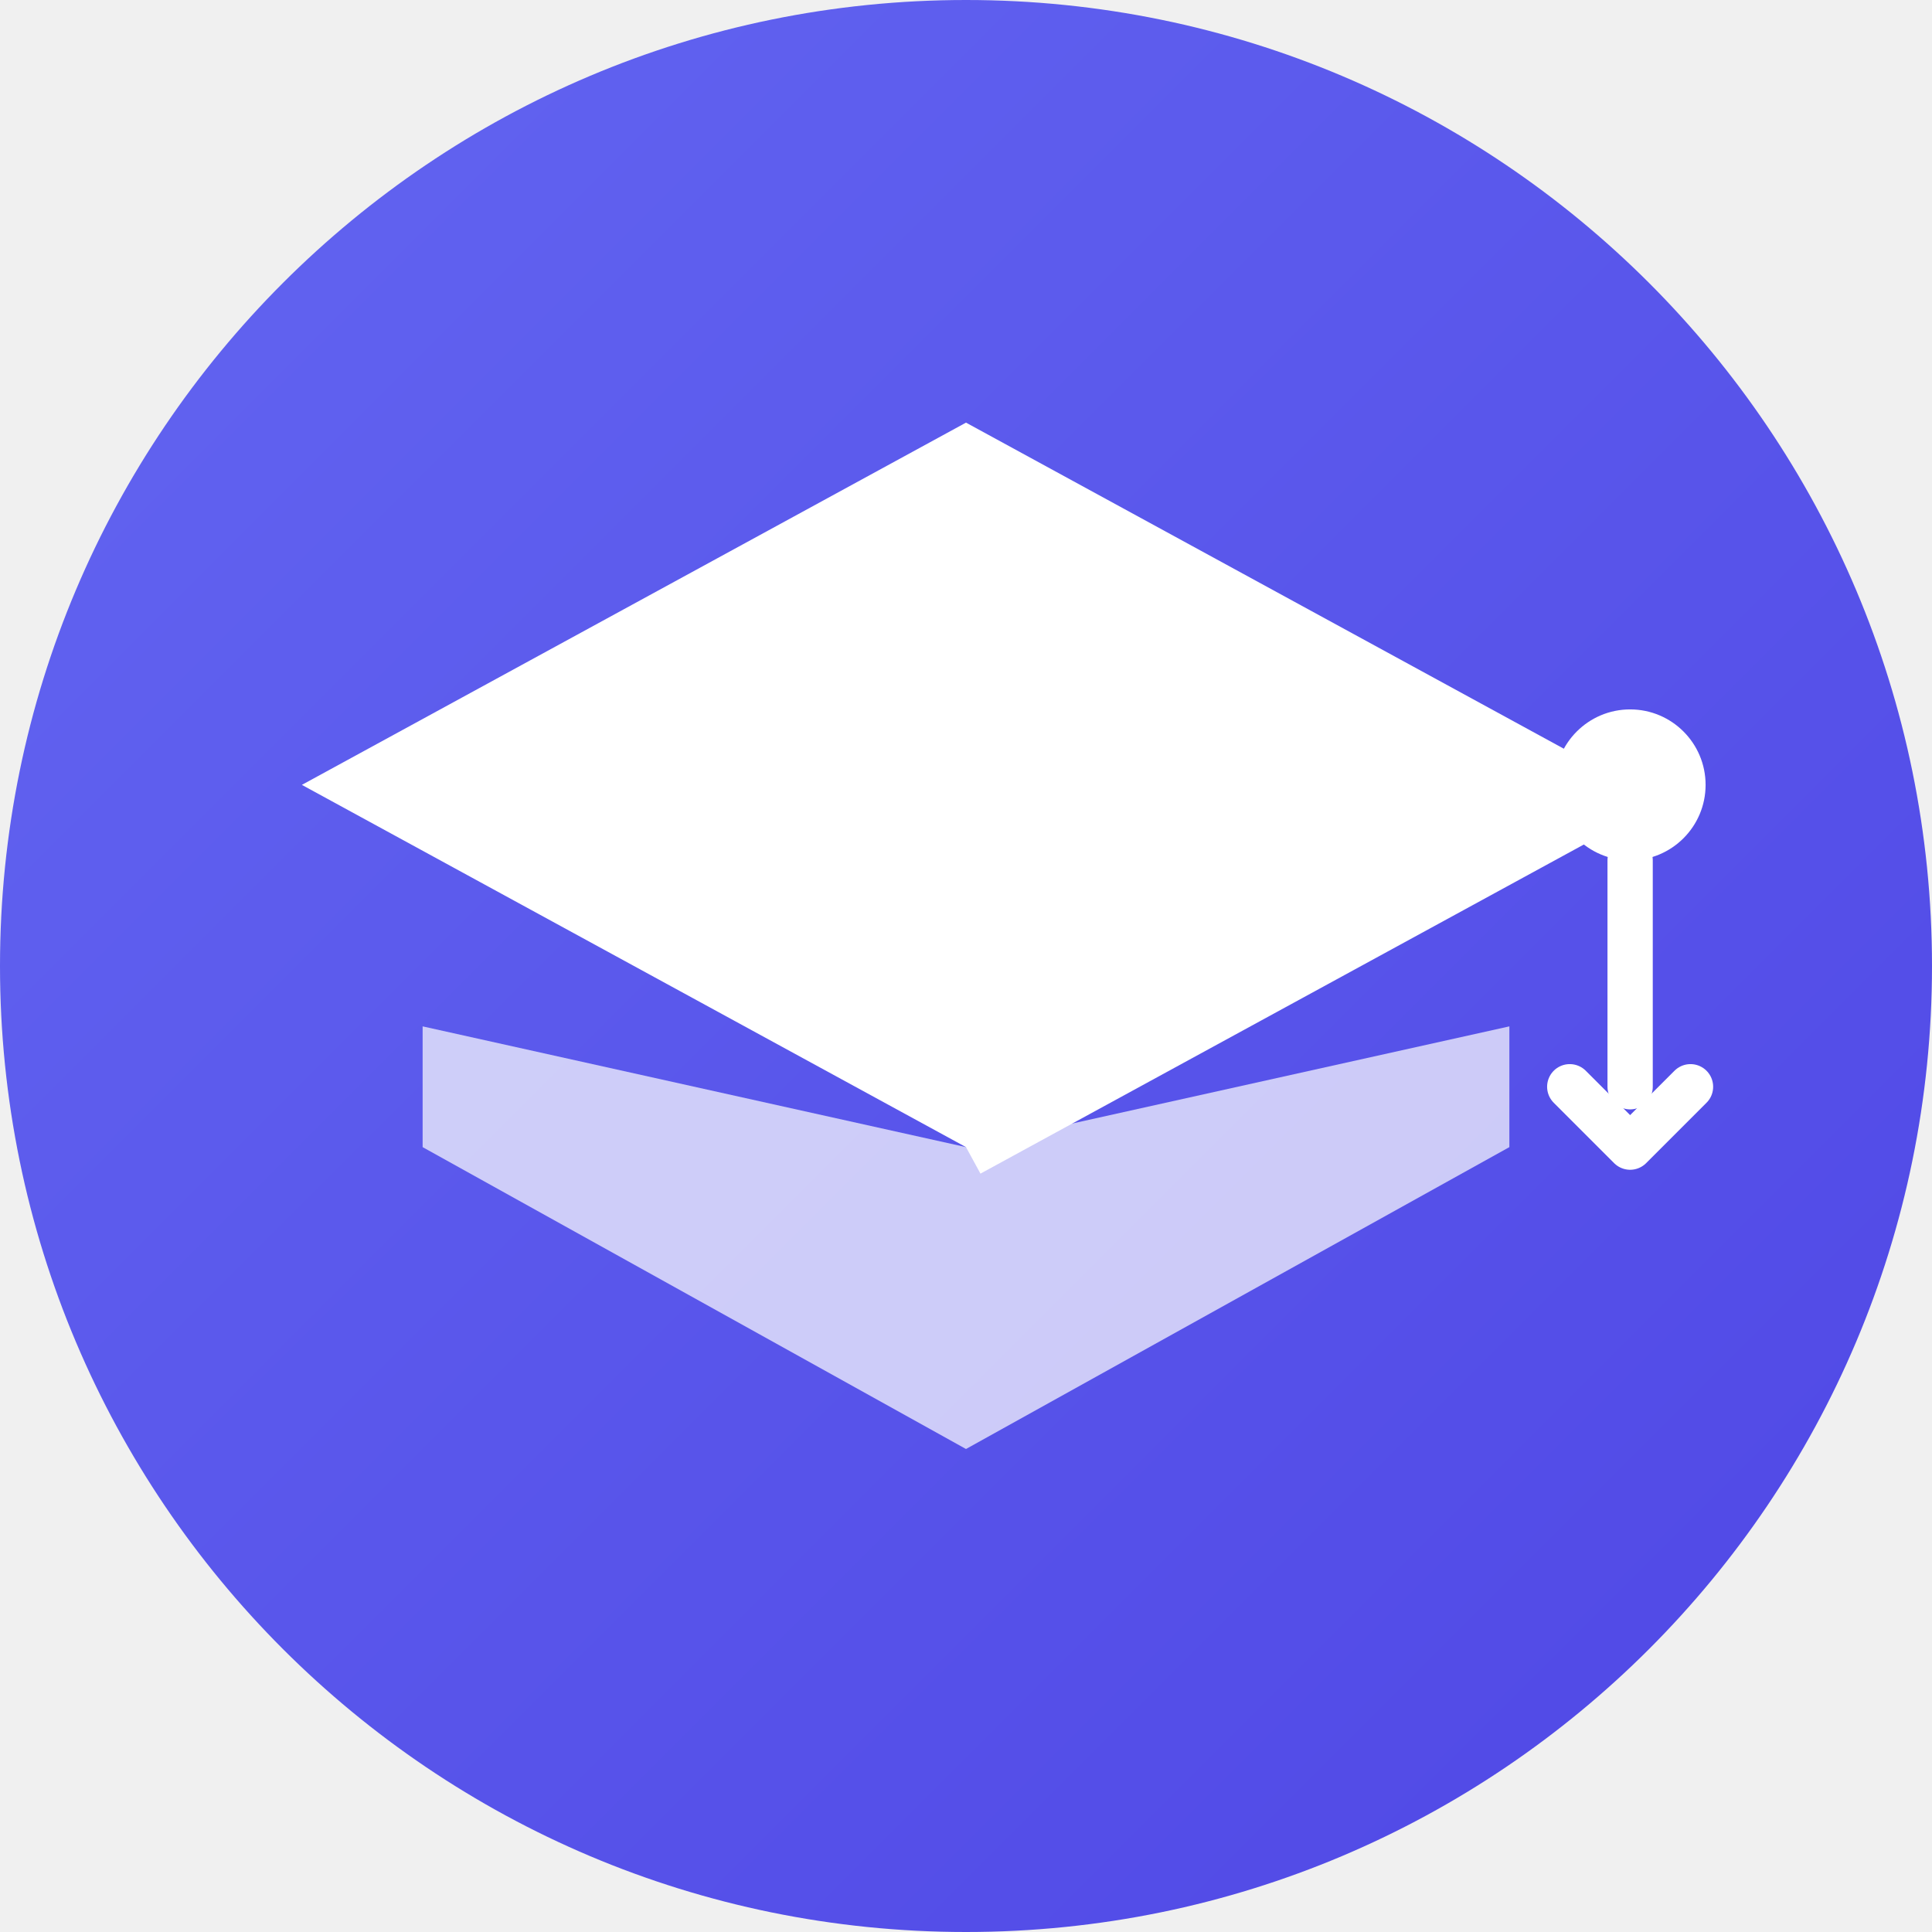
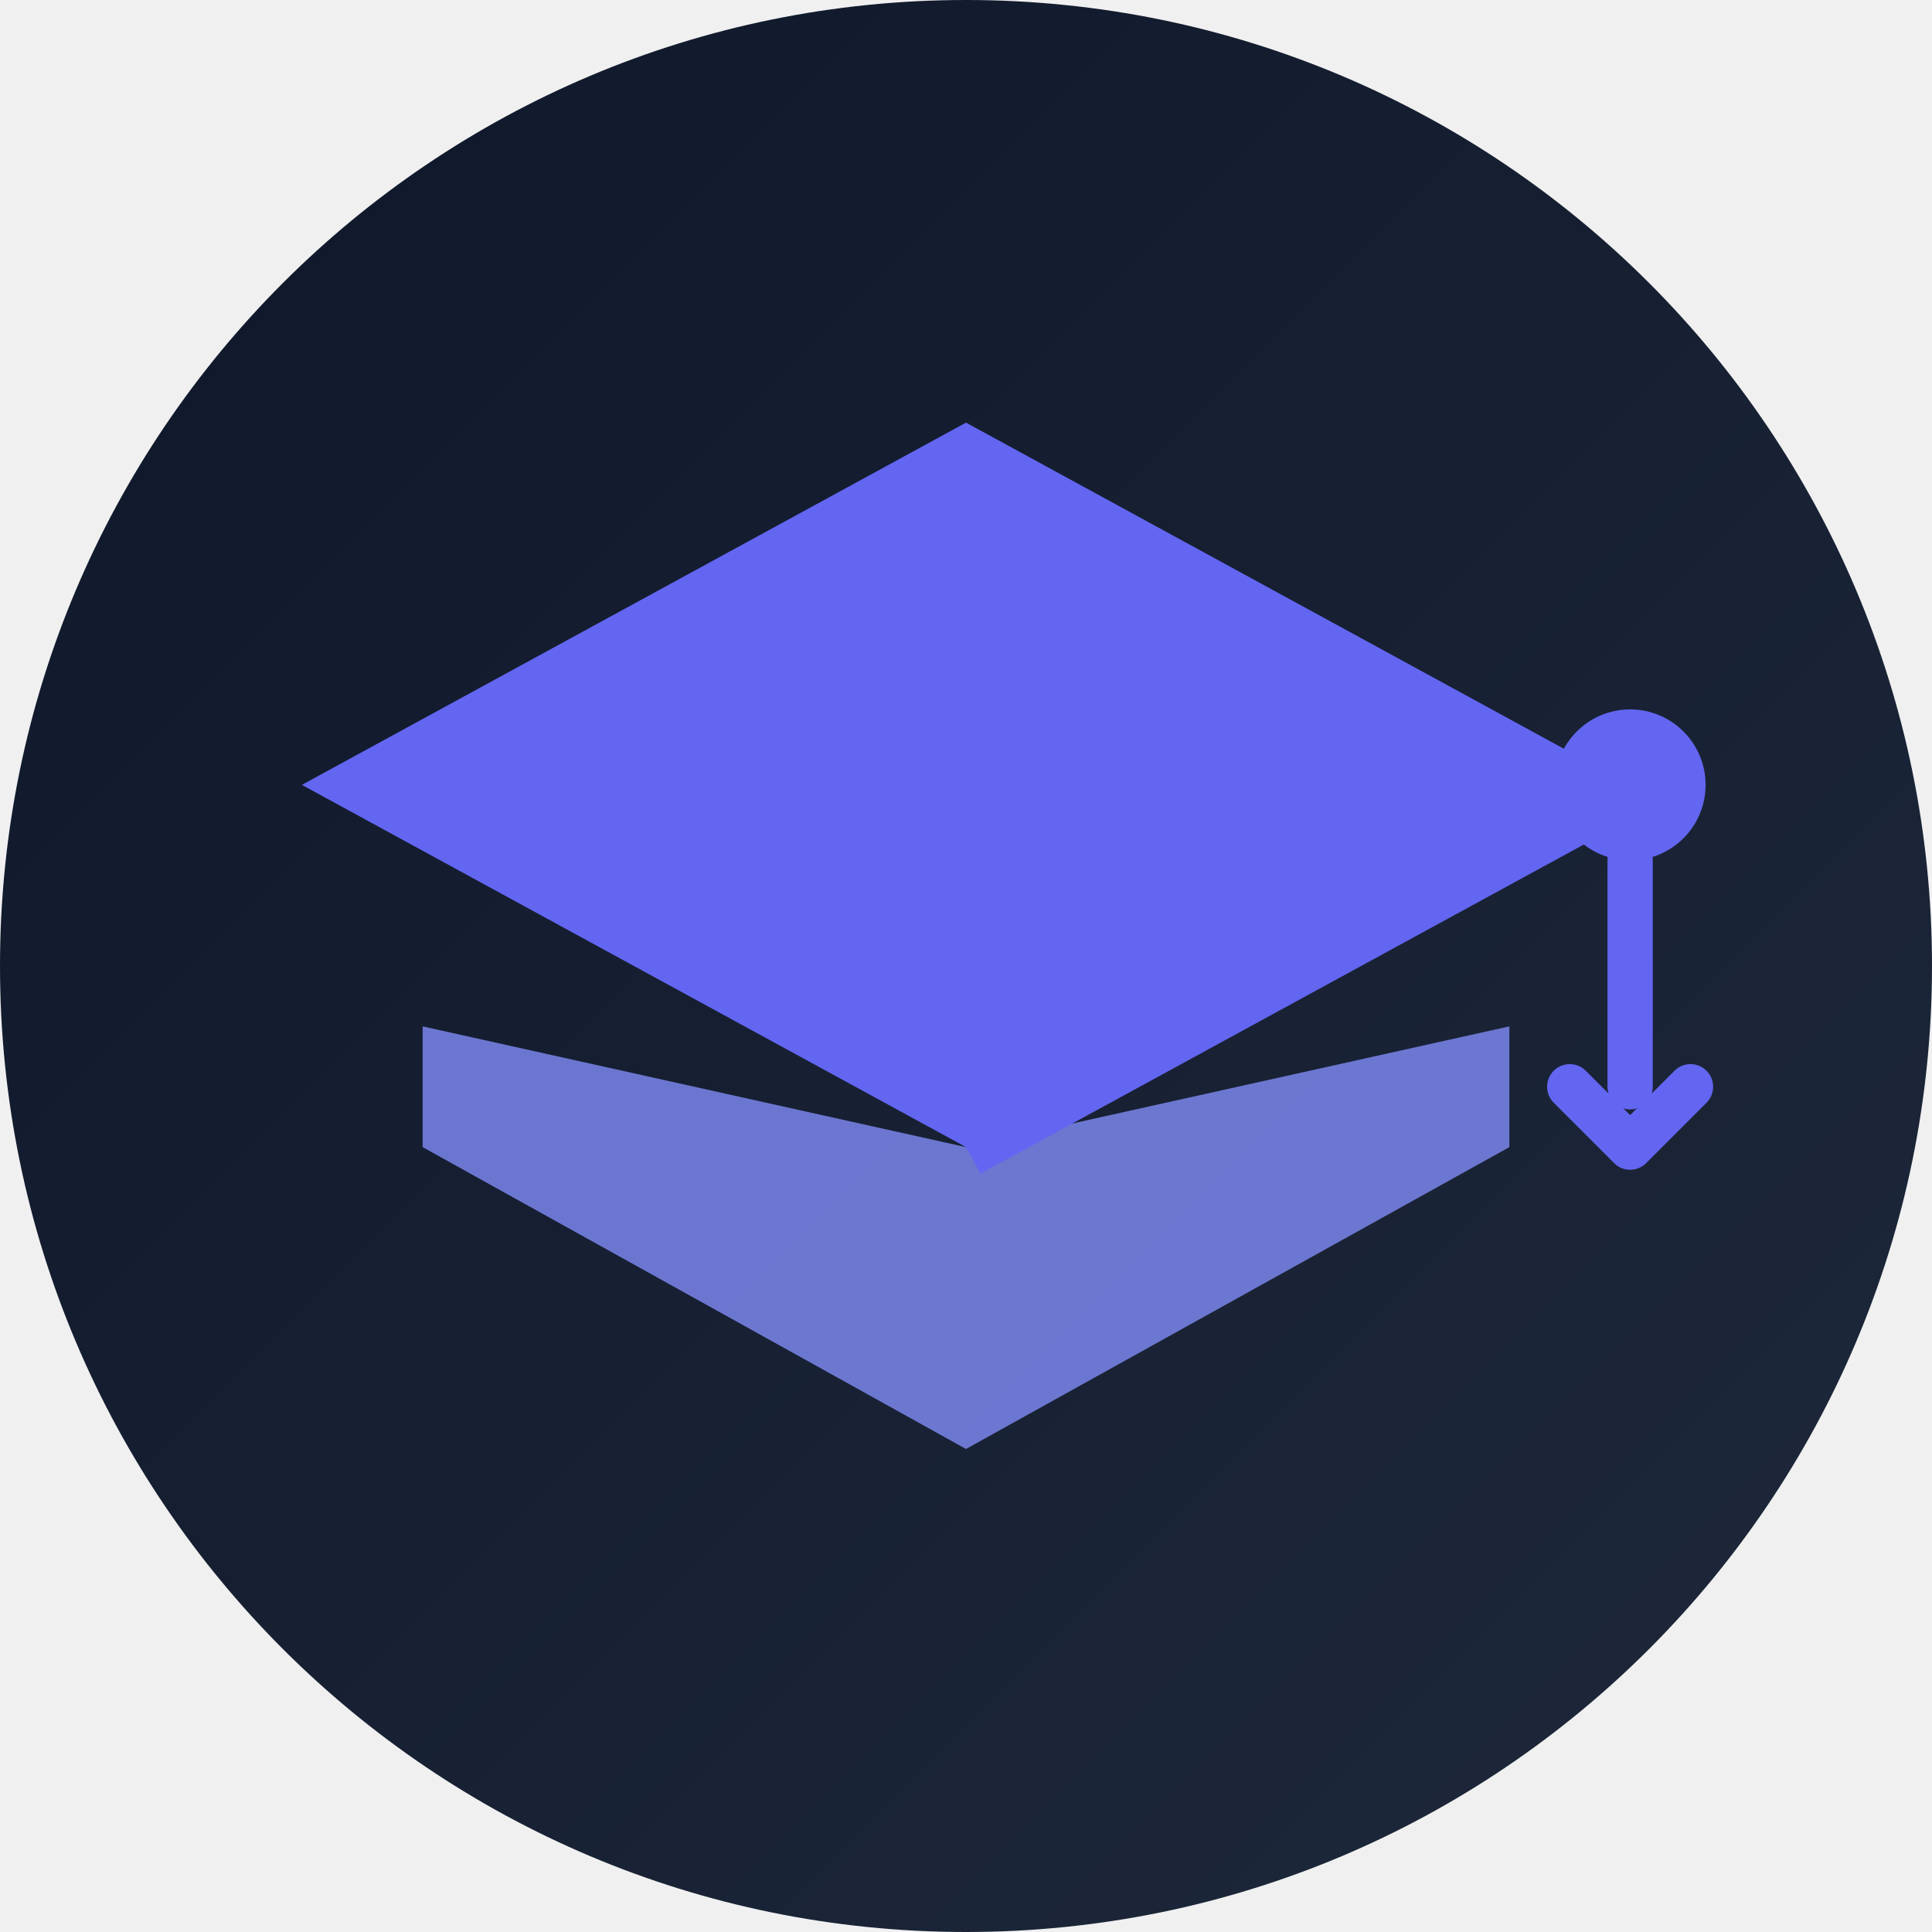
<svg xmlns="http://www.w3.org/2000/svg" viewBox="0 0 64 64" fill="none">
  <defs>
    <linearGradient id="grad" x1="0%" y1="0%" x2="100%" y2="100%">
-       <stop offset="0%" style="stop-color:#6366f1;stop-opacity:1" />
-       <stop offset="100%" style="stop-color:#4f46e5;stop-opacity:1" />
+       <stop offset="0%" style="stop-color:#0f172a;stop-opacity:1" />
+       <stop offset="100%" style="stop-color:#1e293b;stop-opacity:1" />
    </linearGradient>
  </defs>
  <circle cx="32" cy="32" r="32" fill="url(#grad)" />
-   <path d="M32 14L10 26L32 38L54 26L32 14Z" fill="white" />
-   <path d="M32 38V48L14 38V34" fill="white" opacity="0.7" />
-   <path d="M32 38V48L50 38V34" fill="white" opacity="0.7" />
-   <line x1="32" y1="38" x2="54" y2="26" stroke="white" stroke-width="2" />
-   <circle cx="54" cy="26" r="2.5" fill="white" />
-   <line x1="54" y1="28.5" x2="54" y2="36" stroke="white" stroke-width="1.5" stroke-linecap="round" />
-   <path d="M52 36L54 38L56 36" stroke="white" stroke-width="1.5" stroke-linecap="round" stroke-linejoin="round" fill="none" />
+   <path d="M32 14L10 26L32 38L54 26L32 14Z" fill="#6366f1" />
+   <path d="M32 38V48L14 38V34" fill="#818cf8" opacity="0.8" />
+   <path d="M32 38V48L50 38V34" fill="#818cf8" opacity="0.8" />
+   <line x1="32" y1="38" x2="54" y2="26" stroke="#6366f1" stroke-width="2" />
+   <circle cx="54" cy="26" r="2.5" fill="#6366f1" />
+   <line x1="54" y1="28.5" x2="54" y2="36" stroke="#6366f1" stroke-width="1.5" stroke-linecap="round" />
+   <path d="M52 36L54 38L56 36" stroke="#6366f1" stroke-width="1.5" stroke-linecap="round" stroke-linejoin="round" fill="none" />
</svg>
